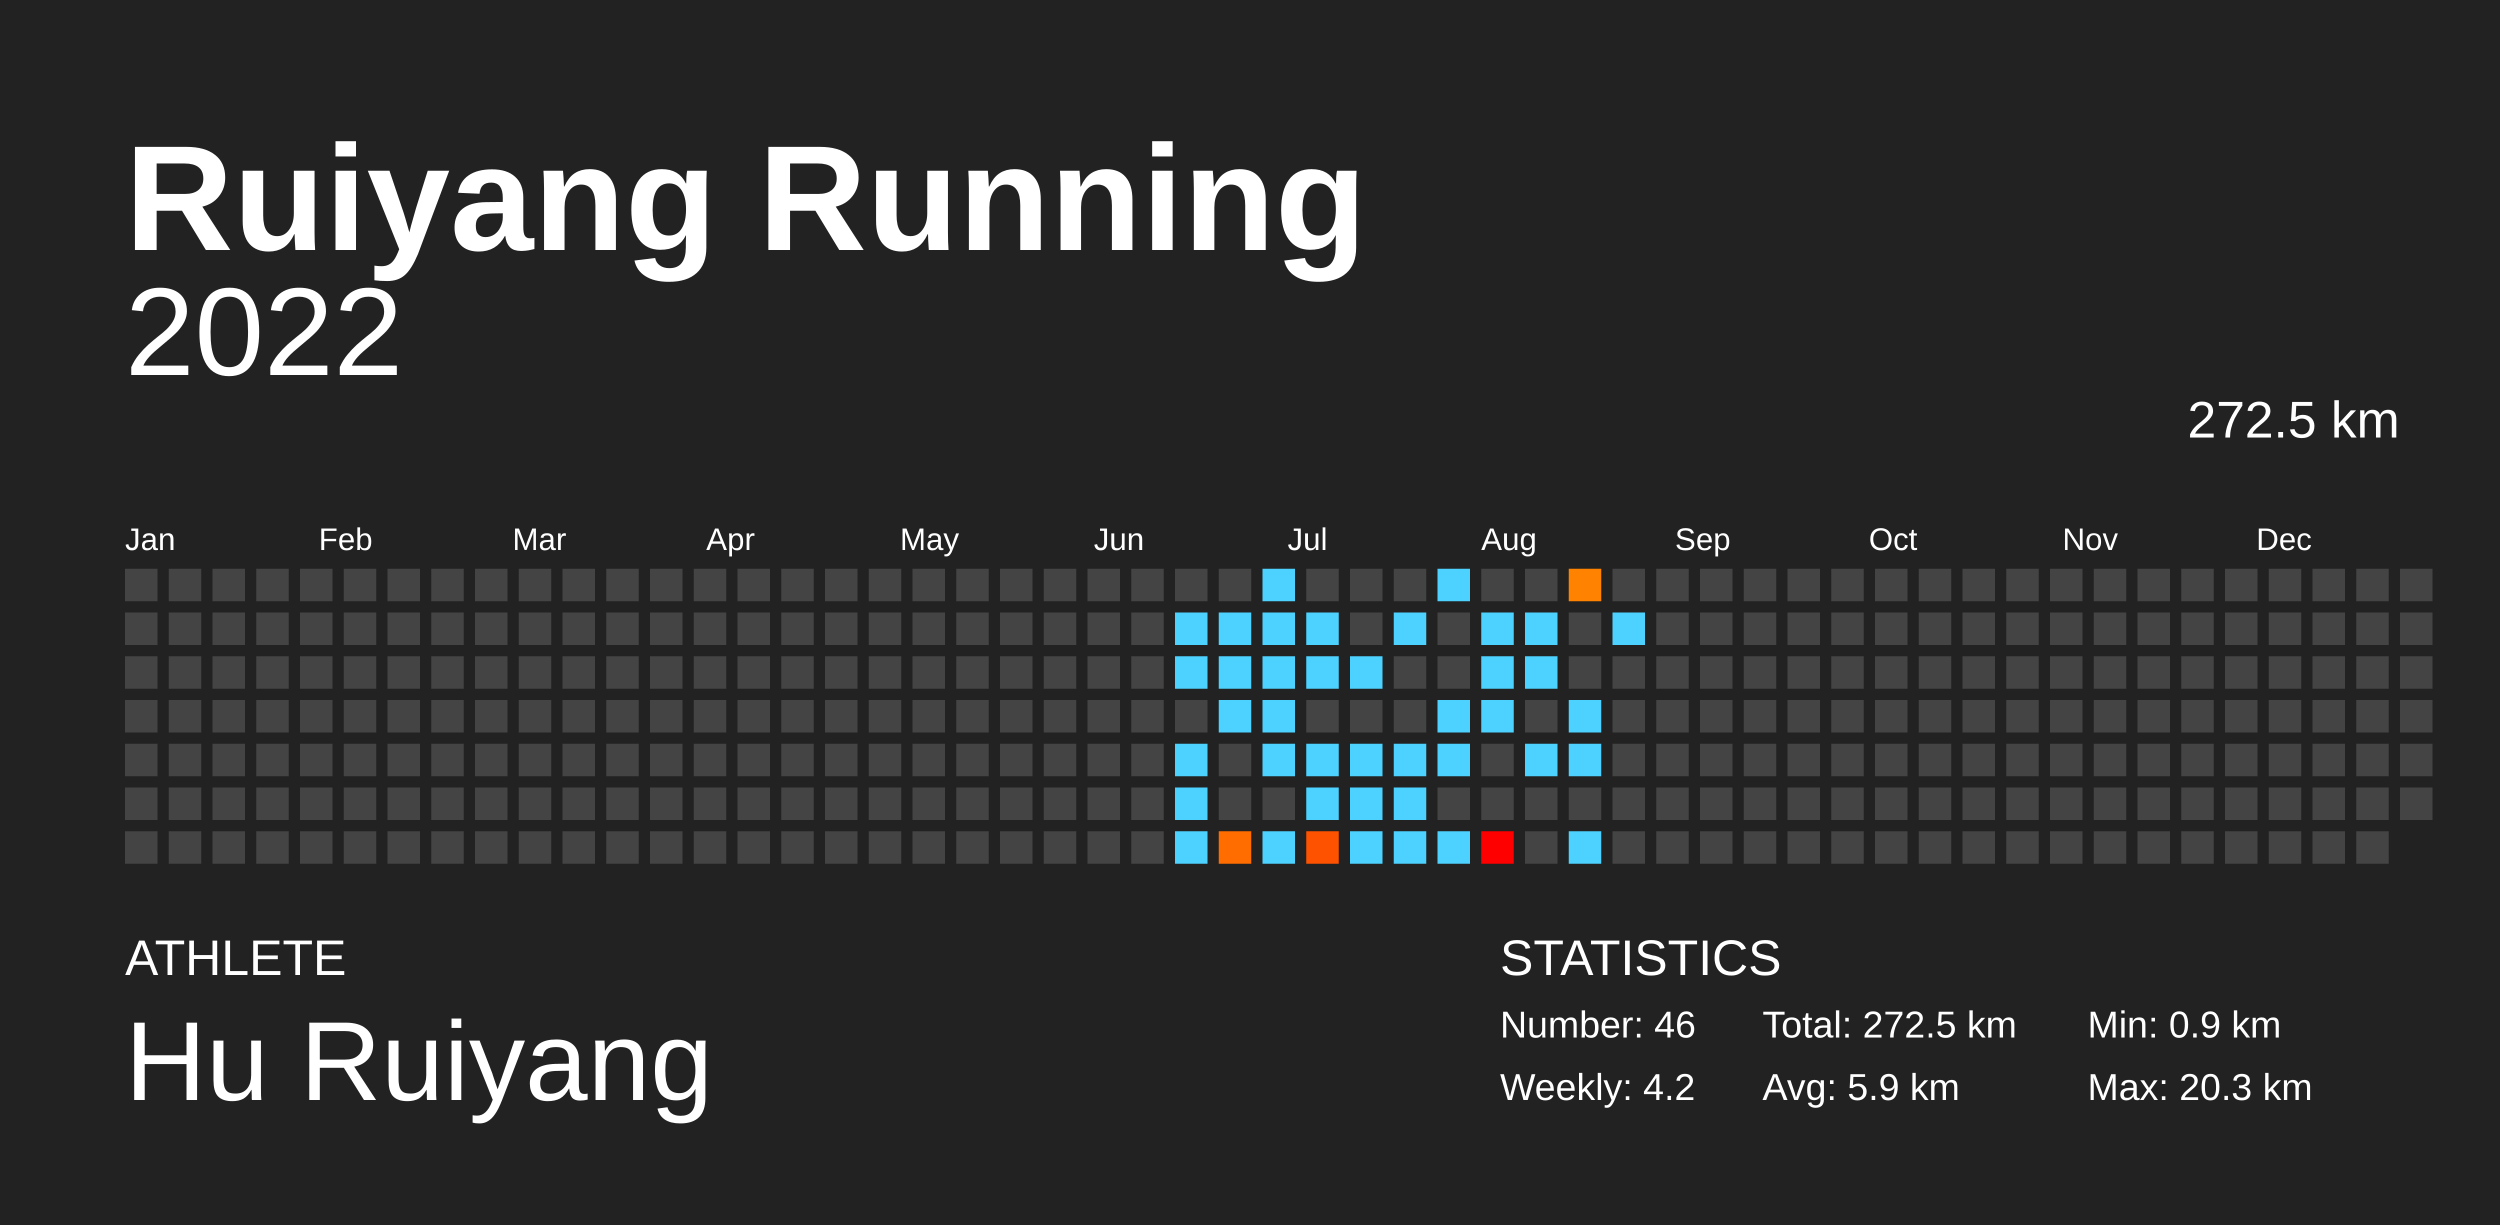
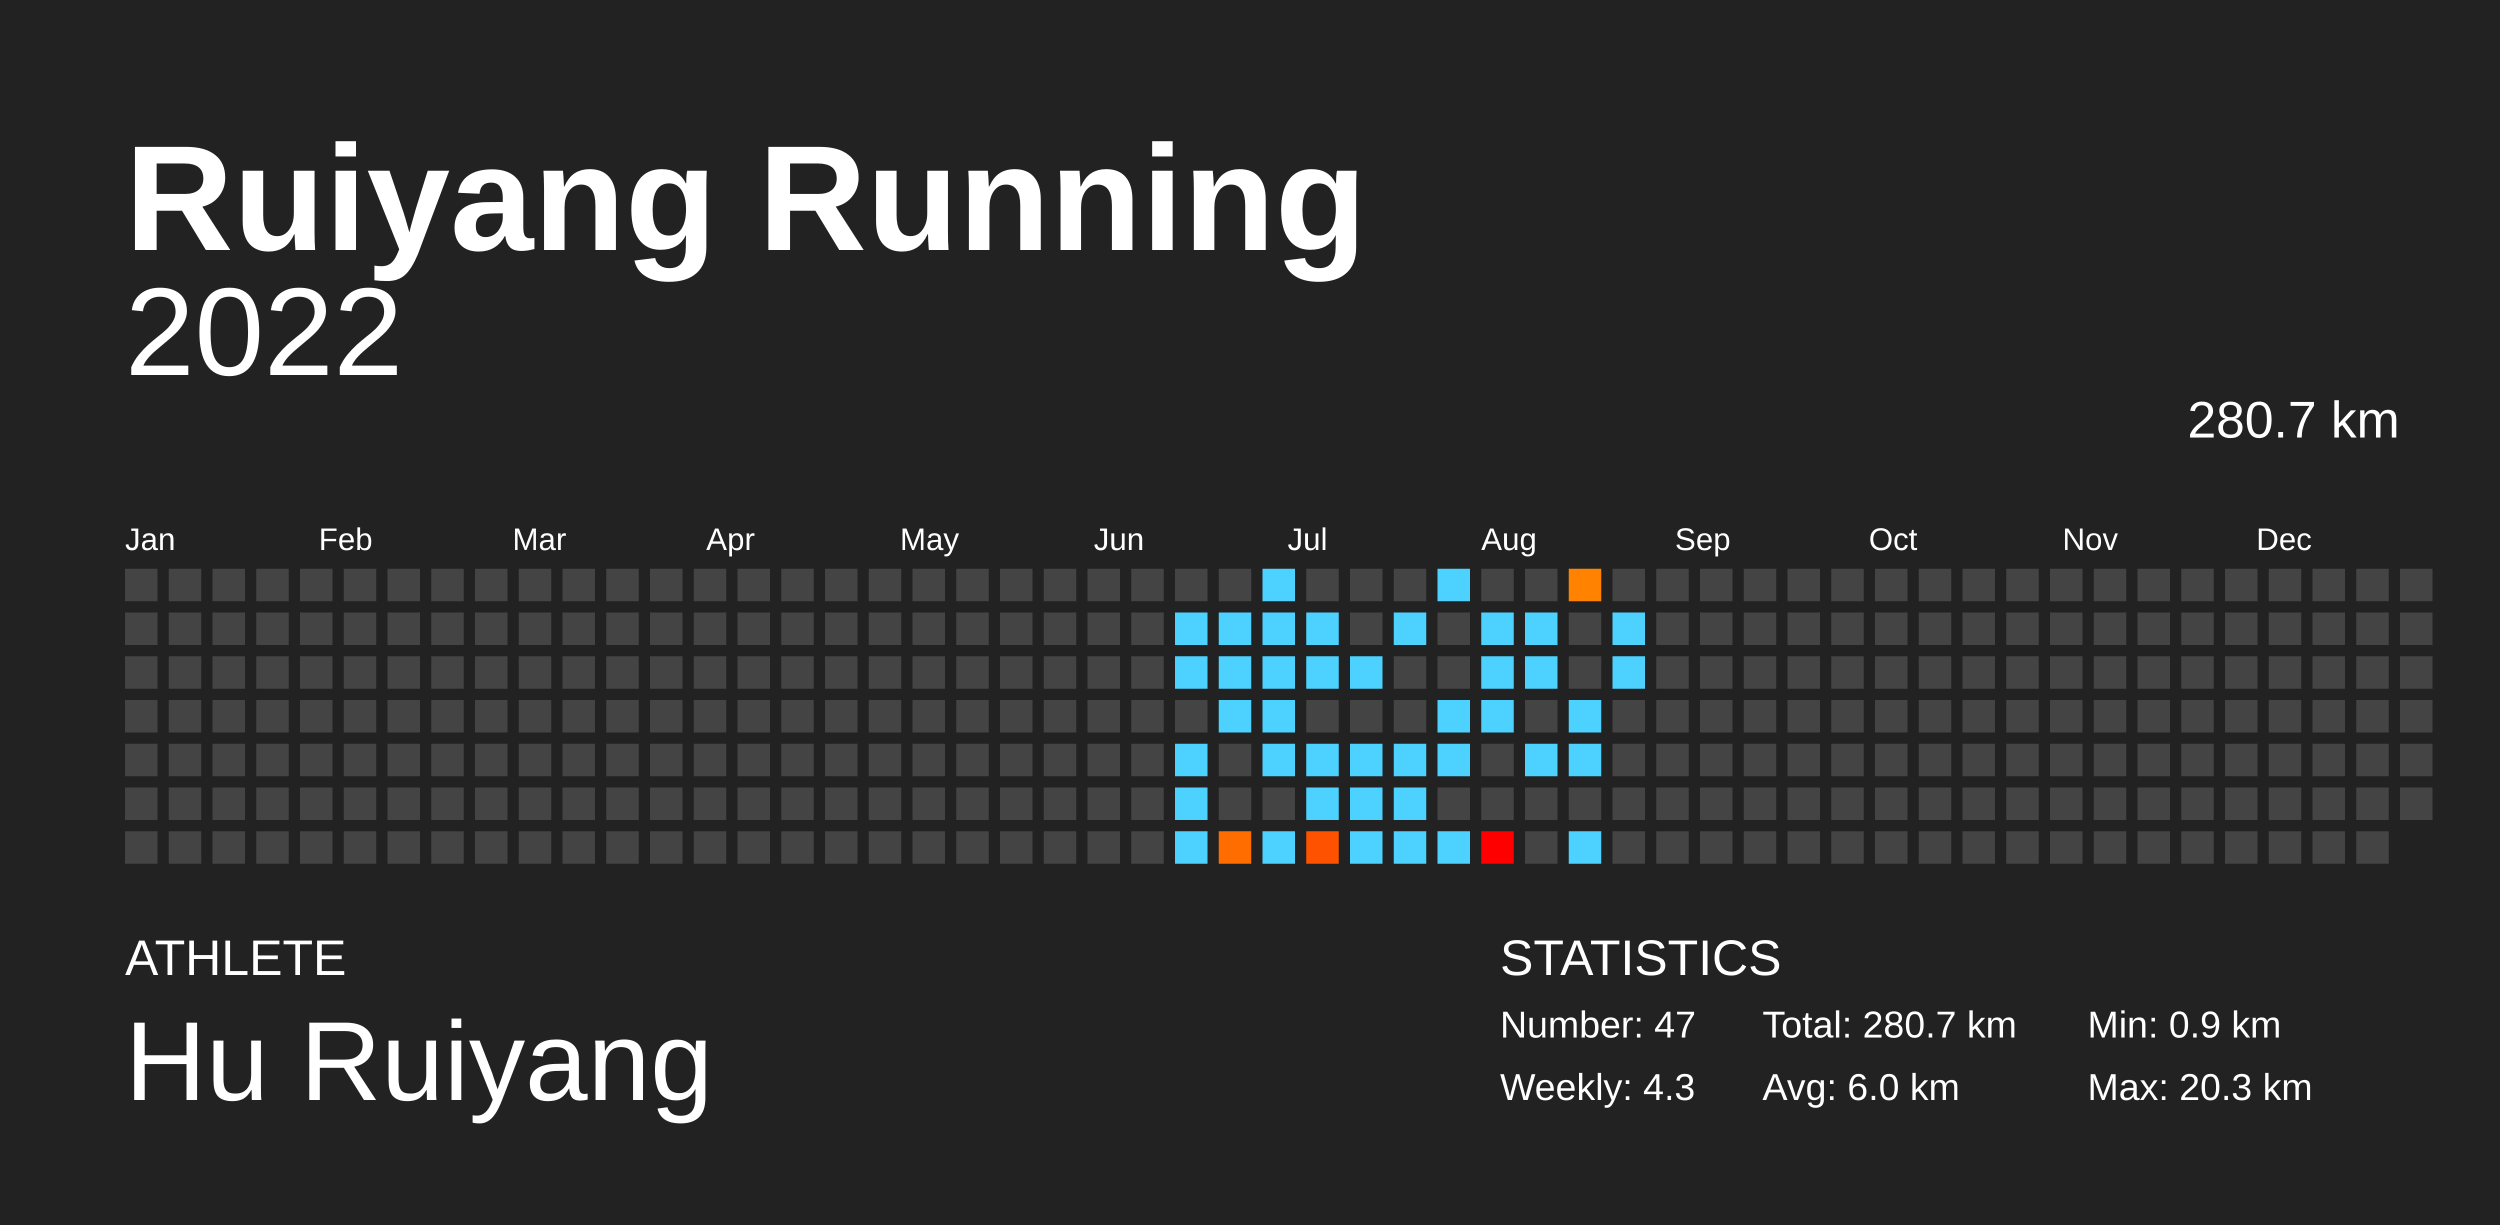
<svg xmlns="http://www.w3.org/2000/svg" baseProfile="full" height="98mm" version="1.1" viewBox="0,0,200,98" width="200mm">
  <defs />
  <rect fill="#222222" height="98" width="200" x="0" y="0" />
  <text fill="#FFFFFF" style="font-size:12px; font-family:Arial; font-weight:bold;" x="10" y="20">Ruiyang Running</text>
  <text fill="#FFFFFF" style="font-size:4px; font-family:Arial" x="10" y="78">ATHLETE</text>
  <text fill="#FFFFFF" style="font-size:9px; font-family:Arial" x="10" y="88">Hu Ruiyang</text>
  <text fill="#FFFFFF" style="font-size:4px; font-family:Arial" x="120" y="78">STATISTICS</text>
-   <text fill="#FFFFFF" style="font-size:3px; font-family:Arial" x="120" y="83">Number: 46</text>
-   <text fill="#FFFFFF" style="font-size:3px; font-family:Arial" x="120" y="88">Weekly: 4.2</text>
-   <text fill="#FFFFFF" style="font-size:3px; font-family:Arial" x="141" y="83">Total: 272.5 km</text>
-   <text fill="#FFFFFF" style="font-size:3px; font-family:Arial" x="141" y="88">Avg: 5.9 km</text>
+   <text fill="#FFFFFF" style="font-size:3px; font-family:Arial" x="120" y="83">Number: 47</text>
+   <text fill="#FFFFFF" style="font-size:3px; font-family:Arial" x="120" y="88">Weekly: 4.3</text>
+   <text fill="#FFFFFF" style="font-size:3px; font-family:Arial" x="141" y="83">Total: 280.7 km</text>
+   <text fill="#FFFFFF" style="font-size:3px; font-family:Arial" x="141" y="88">Avg: 6.0 km</text>
  <text fill="#FFFFFF" style="font-size:3px; font-family:Arial" x="167" y="83">Min: 0.9 km</text>
  <text fill="#FFFFFF" style="font-size:3px; font-family:Arial" x="167" y="88">Max: 20.3 km</text>
  <text alignment-baseline="hanging" fill="#FFFFFF" style="font-size:10.0px; font-family:Arial;" x="10" y="30">2022</text>
-   <text alignment-baseline="hanging" fill="#FFFFFF" style="font-size:4.125px; font-family:Arial;" x="175" y="35">272.5 km</text>
+   <text alignment-baseline="hanging" fill="#FFFFFF" style="font-size:4.125px; font-family:Arial;" x="175" y="35">280.7 km</text>
  <text fill="#FFFFFF" style="font-size:2.5px; font-family:Arial" x="10.0" y="44">Jan</text>
  <text fill="#FFFFFF" style="font-size:2.5px; font-family:Arial" x="25.5" y="44">Feb</text>
  <text fill="#FFFFFF" style="font-size:2.5px; font-family:Arial" x="41.0" y="44">Mar</text>
  <text fill="#FFFFFF" style="font-size:2.5px; font-family:Arial" x="56.5" y="44">Apr</text>
  <text fill="#FFFFFF" style="font-size:2.5px; font-family:Arial" x="72.0" y="44">May</text>
  <text fill="#FFFFFF" style="font-size:2.5px; font-family:Arial" x="87.5" y="44">Jun</text>
  <text fill="#FFFFFF" style="font-size:2.5px; font-family:Arial" x="103.0" y="44">Jul</text>
  <text fill="#FFFFFF" style="font-size:2.5px; font-family:Arial" x="118.5" y="44">Aug</text>
  <text fill="#FFFFFF" style="font-size:2.5px; font-family:Arial" x="134.0" y="44">Sep</text>
  <text fill="#FFFFFF" style="font-size:2.5px; font-family:Arial" x="149.5" y="44">Oct</text>
  <text fill="#FFFFFF" style="font-size:2.5px; font-family:Arial" x="165.0" y="44">Nov</text>
  <text fill="#FFFFFF" style="font-size:2.5px; font-family:Arial" x="180.5" y="44">Dec</text>
  <rect fill="#444444" height="2.6" width="2.6" x="10.0" y="45.5" />
  <rect fill="#444444" height="2.6" width="2.6" x="10.0" y="49.0" />
  <rect fill="#444444" height="2.6" width="2.6" x="10.0" y="52.5" />
  <rect fill="#444444" height="2.6" width="2.6" x="10.0" y="56.0" />
  <rect fill="#444444" height="2.6" width="2.6" x="10.0" y="59.5" />
  <rect fill="#444444" height="2.6" width="2.6" x="10.0" y="63.0" />
  <rect fill="#444444" height="2.6" width="2.6" x="10.0" y="66.5" />
  <rect fill="#444444" height="2.6" width="2.6" x="13.5" y="45.5" />
  <rect fill="#444444" height="2.6" width="2.6" x="13.5" y="49.0" />
  <rect fill="#444444" height="2.6" width="2.6" x="13.5" y="52.5" />
  <rect fill="#444444" height="2.6" width="2.6" x="13.5" y="56.0" />
  <rect fill="#444444" height="2.6" width="2.6" x="13.5" y="59.5" />
  <rect fill="#444444" height="2.6" width="2.6" x="13.5" y="63.0" />
  <rect fill="#444444" height="2.6" width="2.6" x="13.5" y="66.5" />
  <rect fill="#444444" height="2.6" width="2.6" x="17.0" y="45.5" />
  <rect fill="#444444" height="2.6" width="2.6" x="17.0" y="49.0" />
  <rect fill="#444444" height="2.6" width="2.6" x="17.0" y="52.5" />
  <rect fill="#444444" height="2.6" width="2.6" x="17.0" y="56.0" />
  <rect fill="#444444" height="2.6" width="2.6" x="17.0" y="59.5" />
  <rect fill="#444444" height="2.6" width="2.6" x="17.0" y="63.0" />
  <rect fill="#444444" height="2.6" width="2.6" x="17.0" y="66.5" />
  <rect fill="#444444" height="2.6" width="2.6" x="20.5" y="45.5" />
  <rect fill="#444444" height="2.6" width="2.6" x="20.5" y="49.0" />
  <rect fill="#444444" height="2.6" width="2.6" x="20.5" y="52.5" />
  <rect fill="#444444" height="2.6" width="2.6" x="20.5" y="56.0" />
  <rect fill="#444444" height="2.6" width="2.6" x="20.5" y="59.5" />
  <rect fill="#444444" height="2.6" width="2.6" x="20.5" y="63.0" />
  <rect fill="#444444" height="2.6" width="2.6" x="20.5" y="66.5" />
  <rect fill="#444444" height="2.6" width="2.6" x="24.0" y="45.5" />
  <rect fill="#444444" height="2.6" width="2.6" x="24.0" y="49.0" />
  <rect fill="#444444" height="2.6" width="2.6" x="24.0" y="52.5" />
  <rect fill="#444444" height="2.6" width="2.6" x="24.0" y="56.0" />
  <rect fill="#444444" height="2.6" width="2.6" x="24.0" y="59.5" />
  <rect fill="#444444" height="2.6" width="2.6" x="24.0" y="63.0" />
  <rect fill="#444444" height="2.6" width="2.6" x="24.0" y="66.5" />
  <rect fill="#444444" height="2.6" width="2.6" x="27.5" y="45.5" />
  <rect fill="#444444" height="2.6" width="2.6" x="27.5" y="49.0" />
  <rect fill="#444444" height="2.6" width="2.6" x="27.5" y="52.5" />
  <rect fill="#444444" height="2.6" width="2.6" x="27.5" y="56.0" />
  <rect fill="#444444" height="2.6" width="2.6" x="27.5" y="59.5" />
  <rect fill="#444444" height="2.6" width="2.6" x="27.5" y="63.0" />
  <rect fill="#444444" height="2.6" width="2.6" x="27.5" y="66.5" />
  <rect fill="#444444" height="2.6" width="2.6" x="31.0" y="45.5" />
  <rect fill="#444444" height="2.6" width="2.6" x="31.0" y="49.0" />
  <rect fill="#444444" height="2.6" width="2.6" x="31.0" y="52.5" />
  <rect fill="#444444" height="2.6" width="2.6" x="31.0" y="56.0" />
  <rect fill="#444444" height="2.6" width="2.6" x="31.0" y="59.5" />
  <rect fill="#444444" height="2.6" width="2.6" x="31.0" y="63.0" />
  <rect fill="#444444" height="2.6" width="2.6" x="31.0" y="66.5" />
  <rect fill="#444444" height="2.6" width="2.6" x="34.5" y="45.5" />
  <rect fill="#444444" height="2.6" width="2.6" x="34.5" y="49.0" />
  <rect fill="#444444" height="2.6" width="2.6" x="34.5" y="52.5" />
  <rect fill="#444444" height="2.6" width="2.6" x="34.5" y="56.0" />
  <rect fill="#444444" height="2.6" width="2.6" x="34.5" y="59.5" />
  <rect fill="#444444" height="2.6" width="2.6" x="34.5" y="63.0" />
  <rect fill="#444444" height="2.6" width="2.6" x="34.5" y="66.5" />
  <rect fill="#444444" height="2.6" width="2.6" x="38.0" y="45.5" />
  <rect fill="#444444" height="2.6" width="2.6" x="38.0" y="49.0" />
  <rect fill="#444444" height="2.6" width="2.6" x="38.0" y="52.5" />
  <rect fill="#444444" height="2.6" width="2.6" x="38.0" y="56.0" />
  <rect fill="#444444" height="2.6" width="2.6" x="38.0" y="59.5" />
  <rect fill="#444444" height="2.6" width="2.6" x="38.0" y="63.0" />
  <rect fill="#444444" height="2.6" width="2.6" x="38.0" y="66.5" />
  <rect fill="#444444" height="2.6" width="2.6" x="41.5" y="45.5" />
  <rect fill="#444444" height="2.6" width="2.6" x="41.5" y="49.0" />
  <rect fill="#444444" height="2.6" width="2.6" x="41.5" y="52.5" />
  <rect fill="#444444" height="2.6" width="2.6" x="41.5" y="56.0" />
  <rect fill="#444444" height="2.6" width="2.6" x="41.5" y="59.5" />
  <rect fill="#444444" height="2.6" width="2.6" x="41.5" y="63.0" />
  <rect fill="#444444" height="2.6" width="2.6" x="41.5" y="66.5" />
  <rect fill="#444444" height="2.6" width="2.6" x="45.0" y="45.5" />
  <rect fill="#444444" height="2.6" width="2.6" x="45.0" y="49.0" />
  <rect fill="#444444" height="2.6" width="2.6" x="45.0" y="52.5" />
  <rect fill="#444444" height="2.6" width="2.6" x="45.0" y="56.0" />
  <rect fill="#444444" height="2.6" width="2.6" x="45.0" y="59.5" />
  <rect fill="#444444" height="2.6" width="2.6" x="45.0" y="63.0" />
  <rect fill="#444444" height="2.6" width="2.6" x="45.0" y="66.5" />
  <rect fill="#444444" height="2.6" width="2.6" x="48.5" y="45.5" />
  <rect fill="#444444" height="2.6" width="2.6" x="48.5" y="49.0" />
  <rect fill="#444444" height="2.6" width="2.6" x="48.5" y="52.5" />
  <rect fill="#444444" height="2.6" width="2.6" x="48.5" y="56.0" />
  <rect fill="#444444" height="2.6" width="2.6" x="48.5" y="59.5" />
  <rect fill="#444444" height="2.6" width="2.6" x="48.5" y="63.0" />
  <rect fill="#444444" height="2.6" width="2.6" x="48.5" y="66.5" />
  <rect fill="#444444" height="2.6" width="2.6" x="52.0" y="45.5" />
  <rect fill="#444444" height="2.6" width="2.6" x="52.0" y="49.0" />
  <rect fill="#444444" height="2.6" width="2.6" x="52.0" y="52.5" />
  <rect fill="#444444" height="2.6" width="2.6" x="52.0" y="56.0" />
  <rect fill="#444444" height="2.6" width="2.6" x="52.0" y="59.5" />
  <rect fill="#444444" height="2.6" width="2.6" x="52.0" y="63.0" />
  <rect fill="#444444" height="2.6" width="2.6" x="52.0" y="66.5" />
  <rect fill="#444444" height="2.6" width="2.6" x="55.5" y="45.5" />
  <rect fill="#444444" height="2.6" width="2.6" x="55.5" y="49.0" />
  <rect fill="#444444" height="2.6" width="2.6" x="55.5" y="52.5" />
  <rect fill="#444444" height="2.6" width="2.6" x="55.5" y="56.0" />
  <rect fill="#444444" height="2.6" width="2.6" x="55.5" y="59.5" />
  <rect fill="#444444" height="2.6" width="2.6" x="55.5" y="63.0" />
  <rect fill="#444444" height="2.6" width="2.6" x="55.5" y="66.5" />
  <rect fill="#444444" height="2.6" width="2.6" x="59.0" y="45.5" />
  <rect fill="#444444" height="2.6" width="2.6" x="59.0" y="49.0" />
  <rect fill="#444444" height="2.6" width="2.6" x="59.0" y="52.5" />
  <rect fill="#444444" height="2.6" width="2.6" x="59.0" y="56.0" />
  <rect fill="#444444" height="2.6" width="2.6" x="59.0" y="59.5" />
  <rect fill="#444444" height="2.6" width="2.6" x="59.0" y="63.0" />
  <rect fill="#444444" height="2.6" width="2.6" x="59.0" y="66.5" />
  <rect fill="#444444" height="2.6" width="2.6" x="62.5" y="45.5" />
  <rect fill="#444444" height="2.6" width="2.6" x="62.5" y="49.0" />
  <rect fill="#444444" height="2.6" width="2.6" x="62.5" y="52.5" />
  <rect fill="#444444" height="2.6" width="2.6" x="62.5" y="56.0" />
  <rect fill="#444444" height="2.6" width="2.6" x="62.5" y="59.5" />
  <rect fill="#444444" height="2.6" width="2.6" x="62.5" y="63.0" />
  <rect fill="#444444" height="2.6" width="2.6" x="62.5" y="66.5" />
  <rect fill="#444444" height="2.6" width="2.6" x="66.0" y="45.5" />
  <rect fill="#444444" height="2.6" width="2.6" x="66.0" y="49.0" />
  <rect fill="#444444" height="2.6" width="2.6" x="66.0" y="52.5" />
  <rect fill="#444444" height="2.6" width="2.6" x="66.0" y="56.0" />
  <rect fill="#444444" height="2.6" width="2.6" x="66.0" y="59.5" />
  <rect fill="#444444" height="2.6" width="2.6" x="66.0" y="63.0" />
  <rect fill="#444444" height="2.6" width="2.6" x="66.0" y="66.5" />
  <rect fill="#444444" height="2.6" width="2.6" x="69.5" y="45.5" />
  <rect fill="#444444" height="2.6" width="2.6" x="69.5" y="49.0" />
  <rect fill="#444444" height="2.6" width="2.6" x="69.5" y="52.5" />
  <rect fill="#444444" height="2.6" width="2.6" x="69.5" y="56.0" />
  <rect fill="#444444" height="2.6" width="2.6" x="69.5" y="59.5" />
  <rect fill="#444444" height="2.6" width="2.6" x="69.5" y="63.0" />
  <rect fill="#444444" height="2.6" width="2.6" x="69.5" y="66.5" />
  <rect fill="#444444" height="2.6" width="2.6" x="73.0" y="45.5" />
  <rect fill="#444444" height="2.6" width="2.6" x="73.0" y="49.0" />
  <rect fill="#444444" height="2.6" width="2.6" x="73.0" y="52.5" />
  <rect fill="#444444" height="2.6" width="2.6" x="73.0" y="56.0" />
  <rect fill="#444444" height="2.6" width="2.6" x="73.0" y="59.5" />
  <rect fill="#444444" height="2.6" width="2.6" x="73.0" y="63.0" />
  <rect fill="#444444" height="2.6" width="2.6" x="73.0" y="66.5" />
  <rect fill="#444444" height="2.6" width="2.6" x="76.5" y="45.5" />
  <rect fill="#444444" height="2.6" width="2.6" x="76.5" y="49.0" />
  <rect fill="#444444" height="2.6" width="2.6" x="76.5" y="52.5" />
  <rect fill="#444444" height="2.6" width="2.6" x="76.5" y="56.0" />
  <rect fill="#444444" height="2.6" width="2.6" x="76.5" y="59.5" />
  <rect fill="#444444" height="2.6" width="2.6" x="76.5" y="63.0" />
  <rect fill="#444444" height="2.6" width="2.6" x="76.5" y="66.5" />
  <rect fill="#444444" height="2.6" width="2.6" x="80.0" y="45.5" />
  <rect fill="#444444" height="2.6" width="2.6" x="80.0" y="49.0" />
  <rect fill="#444444" height="2.6" width="2.6" x="80.0" y="52.5" />
  <rect fill="#444444" height="2.6" width="2.6" x="80.0" y="56.0" />
  <rect fill="#444444" height="2.6" width="2.6" x="80.0" y="59.5" />
  <rect fill="#444444" height="2.6" width="2.6" x="80.0" y="63.0" />
  <rect fill="#444444" height="2.6" width="2.6" x="80.0" y="66.5" />
  <rect fill="#444444" height="2.6" width="2.6" x="83.5" y="45.5" />
  <rect fill="#444444" height="2.6" width="2.6" x="83.5" y="49.0" />
  <rect fill="#444444" height="2.6" width="2.6" x="83.5" y="52.5" />
  <rect fill="#444444" height="2.6" width="2.6" x="83.5" y="56.0" />
  <rect fill="#444444" height="2.6" width="2.6" x="83.5" y="59.5" />
  <rect fill="#444444" height="2.6" width="2.6" x="83.5" y="63.0" />
  <rect fill="#444444" height="2.6" width="2.6" x="83.5" y="66.5" />
  <rect fill="#444444" height="2.6" width="2.6" x="87.0" y="45.5" />
  <rect fill="#444444" height="2.6" width="2.6" x="87.0" y="49.0" />
  <rect fill="#444444" height="2.6" width="2.6" x="87.0" y="52.5" />
  <rect fill="#444444" height="2.6" width="2.6" x="87.0" y="56.0" />
  <rect fill="#444444" height="2.6" width="2.6" x="87.0" y="59.5" />
  <rect fill="#444444" height="2.6" width="2.6" x="87.0" y="63.0" />
  <rect fill="#444444" height="2.6" width="2.6" x="87.0" y="66.5" />
  <rect fill="#444444" height="2.6" width="2.6" x="90.5" y="45.5" />
  <rect fill="#444444" height="2.6" width="2.6" x="90.5" y="49.0" />
  <rect fill="#444444" height="2.6" width="2.6" x="90.5" y="52.5" />
  <rect fill="#444444" height="2.6" width="2.6" x="90.5" y="56.0" />
  <rect fill="#444444" height="2.6" width="2.6" x="90.5" y="59.5" />
  <rect fill="#444444" height="2.6" width="2.6" x="90.5" y="63.0" />
  <rect fill="#444444" height="2.6" width="2.6" x="90.5" y="66.5" />
  <rect fill="#444444" height="2.6" width="2.6" x="94.0" y="45.5" />
  <rect fill="#4dd2ff" height="2.6" width="2.6" x="94.0" y="49.0" />
  <rect fill="#4dd2ff" height="2.6" width="2.6" x="94.0" y="52.5" />
  <rect fill="#444444" height="2.6" width="2.6" x="94.0" y="56.0" />
  <rect fill="#4dd2ff" height="2.6" width="2.6" x="94.0" y="59.5" />
  <rect fill="#4dd2ff" height="2.6" width="2.6" x="94.0" y="63.0" />
  <rect fill="#4dd2ff" height="2.6" width="2.6" x="94.0" y="66.5" />
  <rect fill="#444444" height="2.6" width="2.6" x="97.5" y="45.5" />
  <rect fill="#4dd2ff" height="2.6" width="2.6" x="97.5" y="49.0" />
  <rect fill="#4dd2ff" height="2.6" width="2.6" x="97.5" y="52.5" />
  <rect fill="#4dd2ff" height="2.6" width="2.6" x="97.5" y="56.0" />
  <rect fill="#444444" height="2.6" width="2.6" x="97.5" y="59.5" />
  <rect fill="#444444" height="2.6" width="2.6" x="97.5" y="63.0" />
  <rect fill="#ff6d00" height="2.6" width="2.6" x="97.5" y="66.5" />
  <rect fill="#4dd2ff" height="2.6" width="2.6" x="101.0" y="45.5" />
  <rect fill="#4dd2ff" height="2.6" width="2.6" x="101.0" y="49.0" />
  <rect fill="#4dd2ff" height="2.6" width="2.6" x="101.0" y="52.5" />
  <rect fill="#4dd2ff" height="2.6" width="2.6" x="101.0" y="56.0" />
  <rect fill="#4dd2ff" height="2.6" width="2.6" x="101.0" y="59.5" />
  <rect fill="#444444" height="2.6" width="2.6" x="101.0" y="63.0" />
  <rect fill="#4dd2ff" height="2.6" width="2.6" x="101.0" y="66.5" />
  <rect fill="#444444" height="2.6" width="2.6" x="104.5" y="45.5" />
  <rect fill="#4dd2ff" height="2.6" width="2.6" x="104.5" y="49.0" />
  <rect fill="#4dd2ff" height="2.6" width="2.6" x="104.5" y="52.5" />
  <rect fill="#444444" height="2.6" width="2.6" x="104.5" y="56.0" />
  <rect fill="#4dd2ff" height="2.6" width="2.6" x="104.5" y="59.5" />
  <rect fill="#4dd2ff" height="2.6" width="2.6" x="104.5" y="63.0" />
  <rect fill="#ff5200" height="2.6" width="2.6" x="104.5" y="66.5" />
  <rect fill="#444444" height="2.6" width="2.6" x="108.0" y="45.5" />
  <rect fill="#444444" height="2.6" width="2.6" x="108.0" y="49.0" />
  <rect fill="#4dd2ff" height="2.6" width="2.6" x="108.0" y="52.5" />
  <rect fill="#444444" height="2.6" width="2.6" x="108.0" y="56.0" />
  <rect fill="#4dd2ff" height="2.6" width="2.6" x="108.0" y="59.5" />
  <rect fill="#4dd2ff" height="2.6" width="2.6" x="108.0" y="63.0" />
  <rect fill="#4dd2ff" height="2.6" width="2.6" x="108.0" y="66.5" />
  <rect fill="#444444" height="2.6" width="2.6" x="111.5" y="45.5" />
  <rect fill="#4dd2ff" height="2.6" width="2.6" x="111.5" y="49.0" />
  <rect fill="#444444" height="2.6" width="2.6" x="111.5" y="52.5" />
  <rect fill="#444444" height="2.6" width="2.6" x="111.5" y="56.0" />
  <rect fill="#4dd2ff" height="2.6" width="2.6" x="111.5" y="59.5" />
  <rect fill="#4dd2ff" height="2.6" width="2.6" x="111.5" y="63.0" />
  <rect fill="#4dd2ff" height="2.6" width="2.6" x="111.5" y="66.5" />
  <rect fill="#4dd2ff" height="2.6" width="2.6" x="115.0" y="45.5" />
  <rect fill="#444444" height="2.6" width="2.6" x="115.0" y="49.0" />
  <rect fill="#444444" height="2.6" width="2.6" x="115.0" y="52.5" />
  <rect fill="#4dd2ff" height="2.6" width="2.6" x="115.0" y="56.0" />
  <rect fill="#4dd2ff" height="2.6" width="2.6" x="115.0" y="59.5" />
  <rect fill="#444444" height="2.6" width="2.6" x="115.0" y="63.0" />
  <rect fill="#4dd2ff" height="2.6" width="2.6" x="115.0" y="66.5" />
  <rect fill="#444444" height="2.6" width="2.6" x="118.5" y="45.5" />
  <rect fill="#4dd2ff" height="2.6" width="2.6" x="118.5" y="49.0" />
  <rect fill="#4dd2ff" height="2.6" width="2.6" x="118.5" y="52.5" />
  <rect fill="#4dd2ff" height="2.6" width="2.6" x="118.5" y="56.0" />
  <rect fill="#444444" height="2.6" width="2.6" x="118.5" y="59.5" />
  <rect fill="#444444" height="2.6" width="2.6" x="118.5" y="63.0" />
  <rect fill="red" height="2.6" width="2.6" x="118.5" y="66.5" />
  <rect fill="#444444" height="2.6" width="2.6" x="122.0" y="45.5" />
  <rect fill="#4dd2ff" height="2.6" width="2.6" x="122.0" y="49.0" />
  <rect fill="#4dd2ff" height="2.6" width="2.6" x="122.0" y="52.5" />
  <rect fill="#444444" height="2.6" width="2.6" x="122.0" y="56.0" />
  <rect fill="#4dd2ff" height="2.6" width="2.6" x="122.0" y="59.5" />
  <rect fill="#444444" height="2.6" width="2.6" x="122.0" y="63.0" />
  <rect fill="#444444" height="2.6" width="2.6" x="122.0" y="66.5" />
  <rect fill="#ff8300" height="2.6" width="2.6" x="125.5" y="45.5" />
  <rect fill="#444444" height="2.6" width="2.6" x="125.5" y="49.0" />
  <rect fill="#444444" height="2.6" width="2.6" x="125.5" y="52.5" />
  <rect fill="#4dd2ff" height="2.6" width="2.6" x="125.5" y="56.0" />
  <rect fill="#4dd2ff" height="2.6" width="2.6" x="125.5" y="59.5" />
  <rect fill="#444444" height="2.6" width="2.6" x="125.5" y="63.0" />
  <rect fill="#4dd2ff" height="2.6" width="2.6" x="125.5" y="66.5" />
  <rect fill="#444444" height="2.6" width="2.6" x="129.0" y="45.5" />
  <rect fill="#4dd2ff" height="2.6" width="2.6" x="129.0" y="49.0" />
-   <rect fill="#444444" height="2.6" width="2.6" x="129.0" y="52.5" />
+   <rect fill="#4dd2ff" height="2.6" width="2.6" x="129.0" y="52.5" />
  <rect fill="#444444" height="2.6" width="2.6" x="129.0" y="56.0" />
  <rect fill="#444444" height="2.6" width="2.6" x="129.0" y="59.5" />
  <rect fill="#444444" height="2.6" width="2.6" x="129.0" y="63.0" />
  <rect fill="#444444" height="2.6" width="2.6" x="129.0" y="66.5" />
  <rect fill="#444444" height="2.6" width="2.6" x="132.5" y="45.5" />
  <rect fill="#444444" height="2.6" width="2.6" x="132.5" y="49.0" />
  <rect fill="#444444" height="2.6" width="2.6" x="132.5" y="52.5" />
  <rect fill="#444444" height="2.6" width="2.6" x="132.5" y="56.0" />
  <rect fill="#444444" height="2.6" width="2.6" x="132.5" y="59.5" />
  <rect fill="#444444" height="2.6" width="2.6" x="132.5" y="63.0" />
  <rect fill="#444444" height="2.6" width="2.6" x="132.5" y="66.5" />
  <rect fill="#444444" height="2.6" width="2.6" x="136.0" y="45.5" />
  <rect fill="#444444" height="2.6" width="2.6" x="136.0" y="49.0" />
  <rect fill="#444444" height="2.6" width="2.6" x="136.0" y="52.5" />
  <rect fill="#444444" height="2.6" width="2.6" x="136.0" y="56.0" />
  <rect fill="#444444" height="2.6" width="2.6" x="136.0" y="59.5" />
  <rect fill="#444444" height="2.6" width="2.6" x="136.0" y="63.0" />
  <rect fill="#444444" height="2.6" width="2.6" x="136.0" y="66.5" />
  <rect fill="#444444" height="2.6" width="2.6" x="139.5" y="45.5" />
  <rect fill="#444444" height="2.6" width="2.6" x="139.5" y="49.0" />
  <rect fill="#444444" height="2.6" width="2.6" x="139.5" y="52.5" />
  <rect fill="#444444" height="2.6" width="2.6" x="139.5" y="56.0" />
  <rect fill="#444444" height="2.6" width="2.6" x="139.5" y="59.5" />
  <rect fill="#444444" height="2.6" width="2.6" x="139.5" y="63.0" />
  <rect fill="#444444" height="2.6" width="2.6" x="139.5" y="66.5" />
  <rect fill="#444444" height="2.6" width="2.6" x="143.0" y="45.5" />
  <rect fill="#444444" height="2.6" width="2.6" x="143.0" y="49.0" />
  <rect fill="#444444" height="2.6" width="2.6" x="143.0" y="52.5" />
  <rect fill="#444444" height="2.6" width="2.6" x="143.0" y="56.0" />
  <rect fill="#444444" height="2.6" width="2.6" x="143.0" y="59.5" />
  <rect fill="#444444" height="2.6" width="2.6" x="143.0" y="63.0" />
  <rect fill="#444444" height="2.6" width="2.6" x="143.0" y="66.5" />
  <rect fill="#444444" height="2.6" width="2.6" x="146.5" y="45.5" />
  <rect fill="#444444" height="2.6" width="2.6" x="146.5" y="49.0" />
  <rect fill="#444444" height="2.6" width="2.6" x="146.5" y="52.5" />
  <rect fill="#444444" height="2.6" width="2.6" x="146.5" y="56.0" />
  <rect fill="#444444" height="2.6" width="2.6" x="146.5" y="59.5" />
  <rect fill="#444444" height="2.6" width="2.6" x="146.5" y="63.0" />
  <rect fill="#444444" height="2.6" width="2.6" x="146.5" y="66.5" />
  <rect fill="#444444" height="2.6" width="2.6" x="150.0" y="45.5" />
  <rect fill="#444444" height="2.6" width="2.6" x="150.0" y="49.0" />
  <rect fill="#444444" height="2.6" width="2.6" x="150.0" y="52.5" />
  <rect fill="#444444" height="2.6" width="2.6" x="150.0" y="56.0" />
  <rect fill="#444444" height="2.6" width="2.6" x="150.0" y="59.5" />
  <rect fill="#444444" height="2.6" width="2.6" x="150.0" y="63.0" />
  <rect fill="#444444" height="2.6" width="2.6" x="150.0" y="66.5" />
  <rect fill="#444444" height="2.6" width="2.6" x="153.5" y="45.5" />
  <rect fill="#444444" height="2.6" width="2.6" x="153.5" y="49.0" />
  <rect fill="#444444" height="2.6" width="2.6" x="153.5" y="52.5" />
  <rect fill="#444444" height="2.6" width="2.6" x="153.5" y="56.0" />
  <rect fill="#444444" height="2.6" width="2.6" x="153.5" y="59.5" />
  <rect fill="#444444" height="2.6" width="2.6" x="153.5" y="63.0" />
  <rect fill="#444444" height="2.6" width="2.6" x="153.5" y="66.5" />
  <rect fill="#444444" height="2.6" width="2.6" x="157.0" y="45.5" />
  <rect fill="#444444" height="2.6" width="2.6" x="157.0" y="49.0" />
  <rect fill="#444444" height="2.6" width="2.6" x="157.0" y="52.5" />
  <rect fill="#444444" height="2.6" width="2.6" x="157.0" y="56.0" />
  <rect fill="#444444" height="2.6" width="2.6" x="157.0" y="59.5" />
  <rect fill="#444444" height="2.6" width="2.6" x="157.0" y="63.0" />
  <rect fill="#444444" height="2.6" width="2.6" x="157.0" y="66.5" />
  <rect fill="#444444" height="2.6" width="2.6" x="160.5" y="45.5" />
  <rect fill="#444444" height="2.6" width="2.6" x="160.5" y="49.0" />
  <rect fill="#444444" height="2.6" width="2.6" x="160.5" y="52.5" />
  <rect fill="#444444" height="2.6" width="2.6" x="160.5" y="56.0" />
  <rect fill="#444444" height="2.6" width="2.6" x="160.5" y="59.5" />
  <rect fill="#444444" height="2.6" width="2.6" x="160.5" y="63.0" />
  <rect fill="#444444" height="2.6" width="2.6" x="160.5" y="66.5" />
  <rect fill="#444444" height="2.6" width="2.6" x="164.0" y="45.5" />
  <rect fill="#444444" height="2.6" width="2.6" x="164.0" y="49.0" />
  <rect fill="#444444" height="2.6" width="2.6" x="164.0" y="52.5" />
  <rect fill="#444444" height="2.6" width="2.6" x="164.0" y="56.0" />
  <rect fill="#444444" height="2.6" width="2.6" x="164.0" y="59.5" />
  <rect fill="#444444" height="2.6" width="2.6" x="164.0" y="63.0" />
  <rect fill="#444444" height="2.6" width="2.6" x="164.0" y="66.5" />
  <rect fill="#444444" height="2.6" width="2.6" x="167.5" y="45.5" />
  <rect fill="#444444" height="2.6" width="2.6" x="167.5" y="49.0" />
  <rect fill="#444444" height="2.6" width="2.6" x="167.5" y="52.5" />
  <rect fill="#444444" height="2.6" width="2.6" x="167.5" y="56.0" />
  <rect fill="#444444" height="2.6" width="2.6" x="167.5" y="59.5" />
  <rect fill="#444444" height="2.6" width="2.6" x="167.5" y="63.0" />
  <rect fill="#444444" height="2.6" width="2.6" x="167.5" y="66.5" />
  <rect fill="#444444" height="2.6" width="2.6" x="171.0" y="45.5" />
  <rect fill="#444444" height="2.6" width="2.6" x="171.0" y="49.0" />
  <rect fill="#444444" height="2.6" width="2.6" x="171.0" y="52.5" />
  <rect fill="#444444" height="2.6" width="2.6" x="171.0" y="56.0" />
  <rect fill="#444444" height="2.6" width="2.6" x="171.0" y="59.5" />
  <rect fill="#444444" height="2.6" width="2.6" x="171.0" y="63.0" />
  <rect fill="#444444" height="2.6" width="2.6" x="171.0" y="66.5" />
  <rect fill="#444444" height="2.6" width="2.6" x="174.5" y="45.5" />
  <rect fill="#444444" height="2.6" width="2.6" x="174.5" y="49.0" />
  <rect fill="#444444" height="2.6" width="2.6" x="174.5" y="52.5" />
  <rect fill="#444444" height="2.6" width="2.6" x="174.5" y="56.0" />
  <rect fill="#444444" height="2.6" width="2.6" x="174.5" y="59.5" />
  <rect fill="#444444" height="2.6" width="2.6" x="174.5" y="63.0" />
  <rect fill="#444444" height="2.6" width="2.6" x="174.5" y="66.5" />
  <rect fill="#444444" height="2.6" width="2.6" x="178.0" y="45.5" />
  <rect fill="#444444" height="2.6" width="2.6" x="178.0" y="49.0" />
  <rect fill="#444444" height="2.6" width="2.6" x="178.0" y="52.5" />
  <rect fill="#444444" height="2.6" width="2.6" x="178.0" y="56.0" />
  <rect fill="#444444" height="2.6" width="2.6" x="178.0" y="59.5" />
  <rect fill="#444444" height="2.6" width="2.6" x="178.0" y="63.0" />
  <rect fill="#444444" height="2.6" width="2.6" x="178.0" y="66.5" />
  <rect fill="#444444" height="2.6" width="2.6" x="181.5" y="45.5" />
  <rect fill="#444444" height="2.6" width="2.6" x="181.5" y="49.0" />
  <rect fill="#444444" height="2.6" width="2.6" x="181.5" y="52.5" />
  <rect fill="#444444" height="2.6" width="2.6" x="181.5" y="56.0" />
  <rect fill="#444444" height="2.6" width="2.6" x="181.5" y="59.5" />
  <rect fill="#444444" height="2.6" width="2.6" x="181.5" y="63.0" />
  <rect fill="#444444" height="2.6" width="2.6" x="181.5" y="66.5" />
  <rect fill="#444444" height="2.6" width="2.6" x="185.0" y="45.5" />
  <rect fill="#444444" height="2.6" width="2.6" x="185.0" y="49.0" />
  <rect fill="#444444" height="2.6" width="2.6" x="185.0" y="52.5" />
  <rect fill="#444444" height="2.6" width="2.6" x="185.0" y="56.0" />
  <rect fill="#444444" height="2.6" width="2.6" x="185.0" y="59.5" />
  <rect fill="#444444" height="2.6" width="2.6" x="185.0" y="63.0" />
  <rect fill="#444444" height="2.6" width="2.6" x="185.0" y="66.5" />
  <rect fill="#444444" height="2.6" width="2.6" x="188.5" y="45.5" />
  <rect fill="#444444" height="2.6" width="2.6" x="188.5" y="49.0" />
  <rect fill="#444444" height="2.6" width="2.6" x="188.5" y="52.5" />
  <rect fill="#444444" height="2.6" width="2.6" x="188.5" y="56.0" />
  <rect fill="#444444" height="2.6" width="2.6" x="188.5" y="59.5" />
  <rect fill="#444444" height="2.6" width="2.6" x="188.5" y="63.0" />
  <rect fill="#444444" height="2.6" width="2.6" x="188.5" y="66.5" />
  <rect fill="#444444" height="2.6" width="2.6" x="192.0" y="45.5" />
  <rect fill="#444444" height="2.6" width="2.6" x="192.0" y="49.0" />
  <rect fill="#444444" height="2.6" width="2.6" x="192.0" y="52.5" />
  <rect fill="#444444" height="2.6" width="2.6" x="192.0" y="56.0" />
  <rect fill="#444444" height="2.6" width="2.6" x="192.0" y="59.5" />
  <rect fill="#444444" height="2.6" width="2.6" x="192.0" y="63.0" />
</svg>
